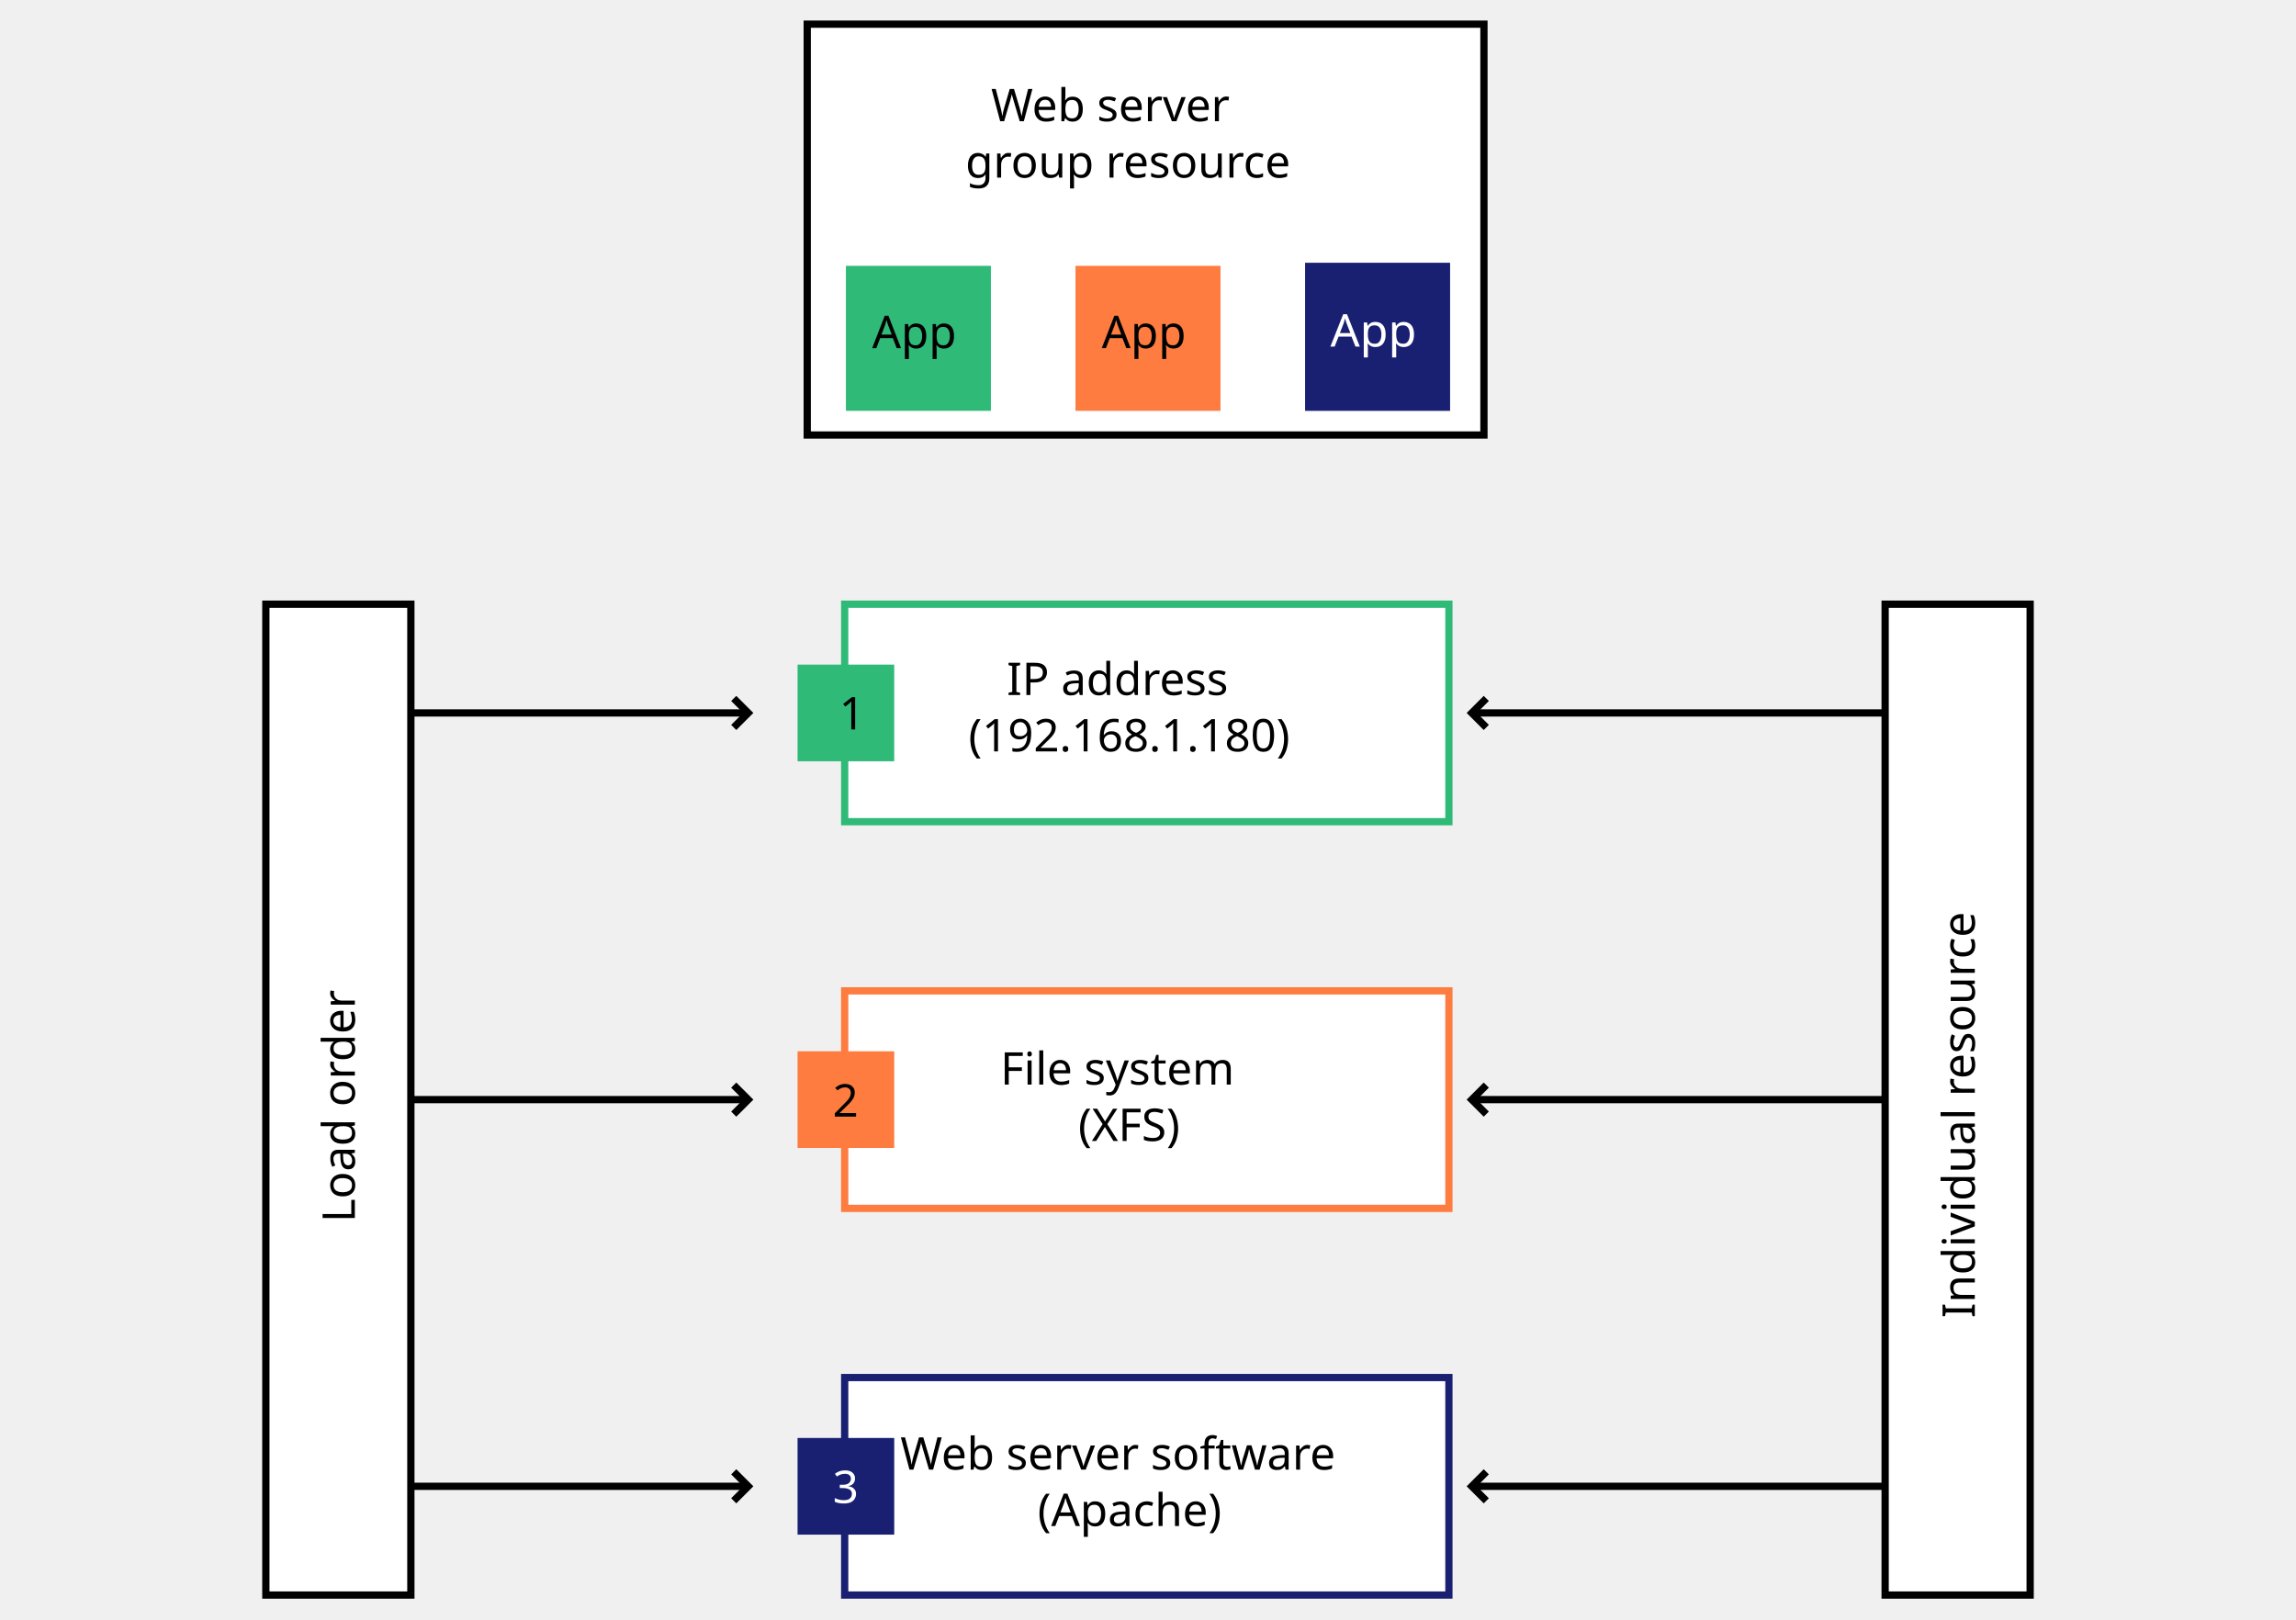
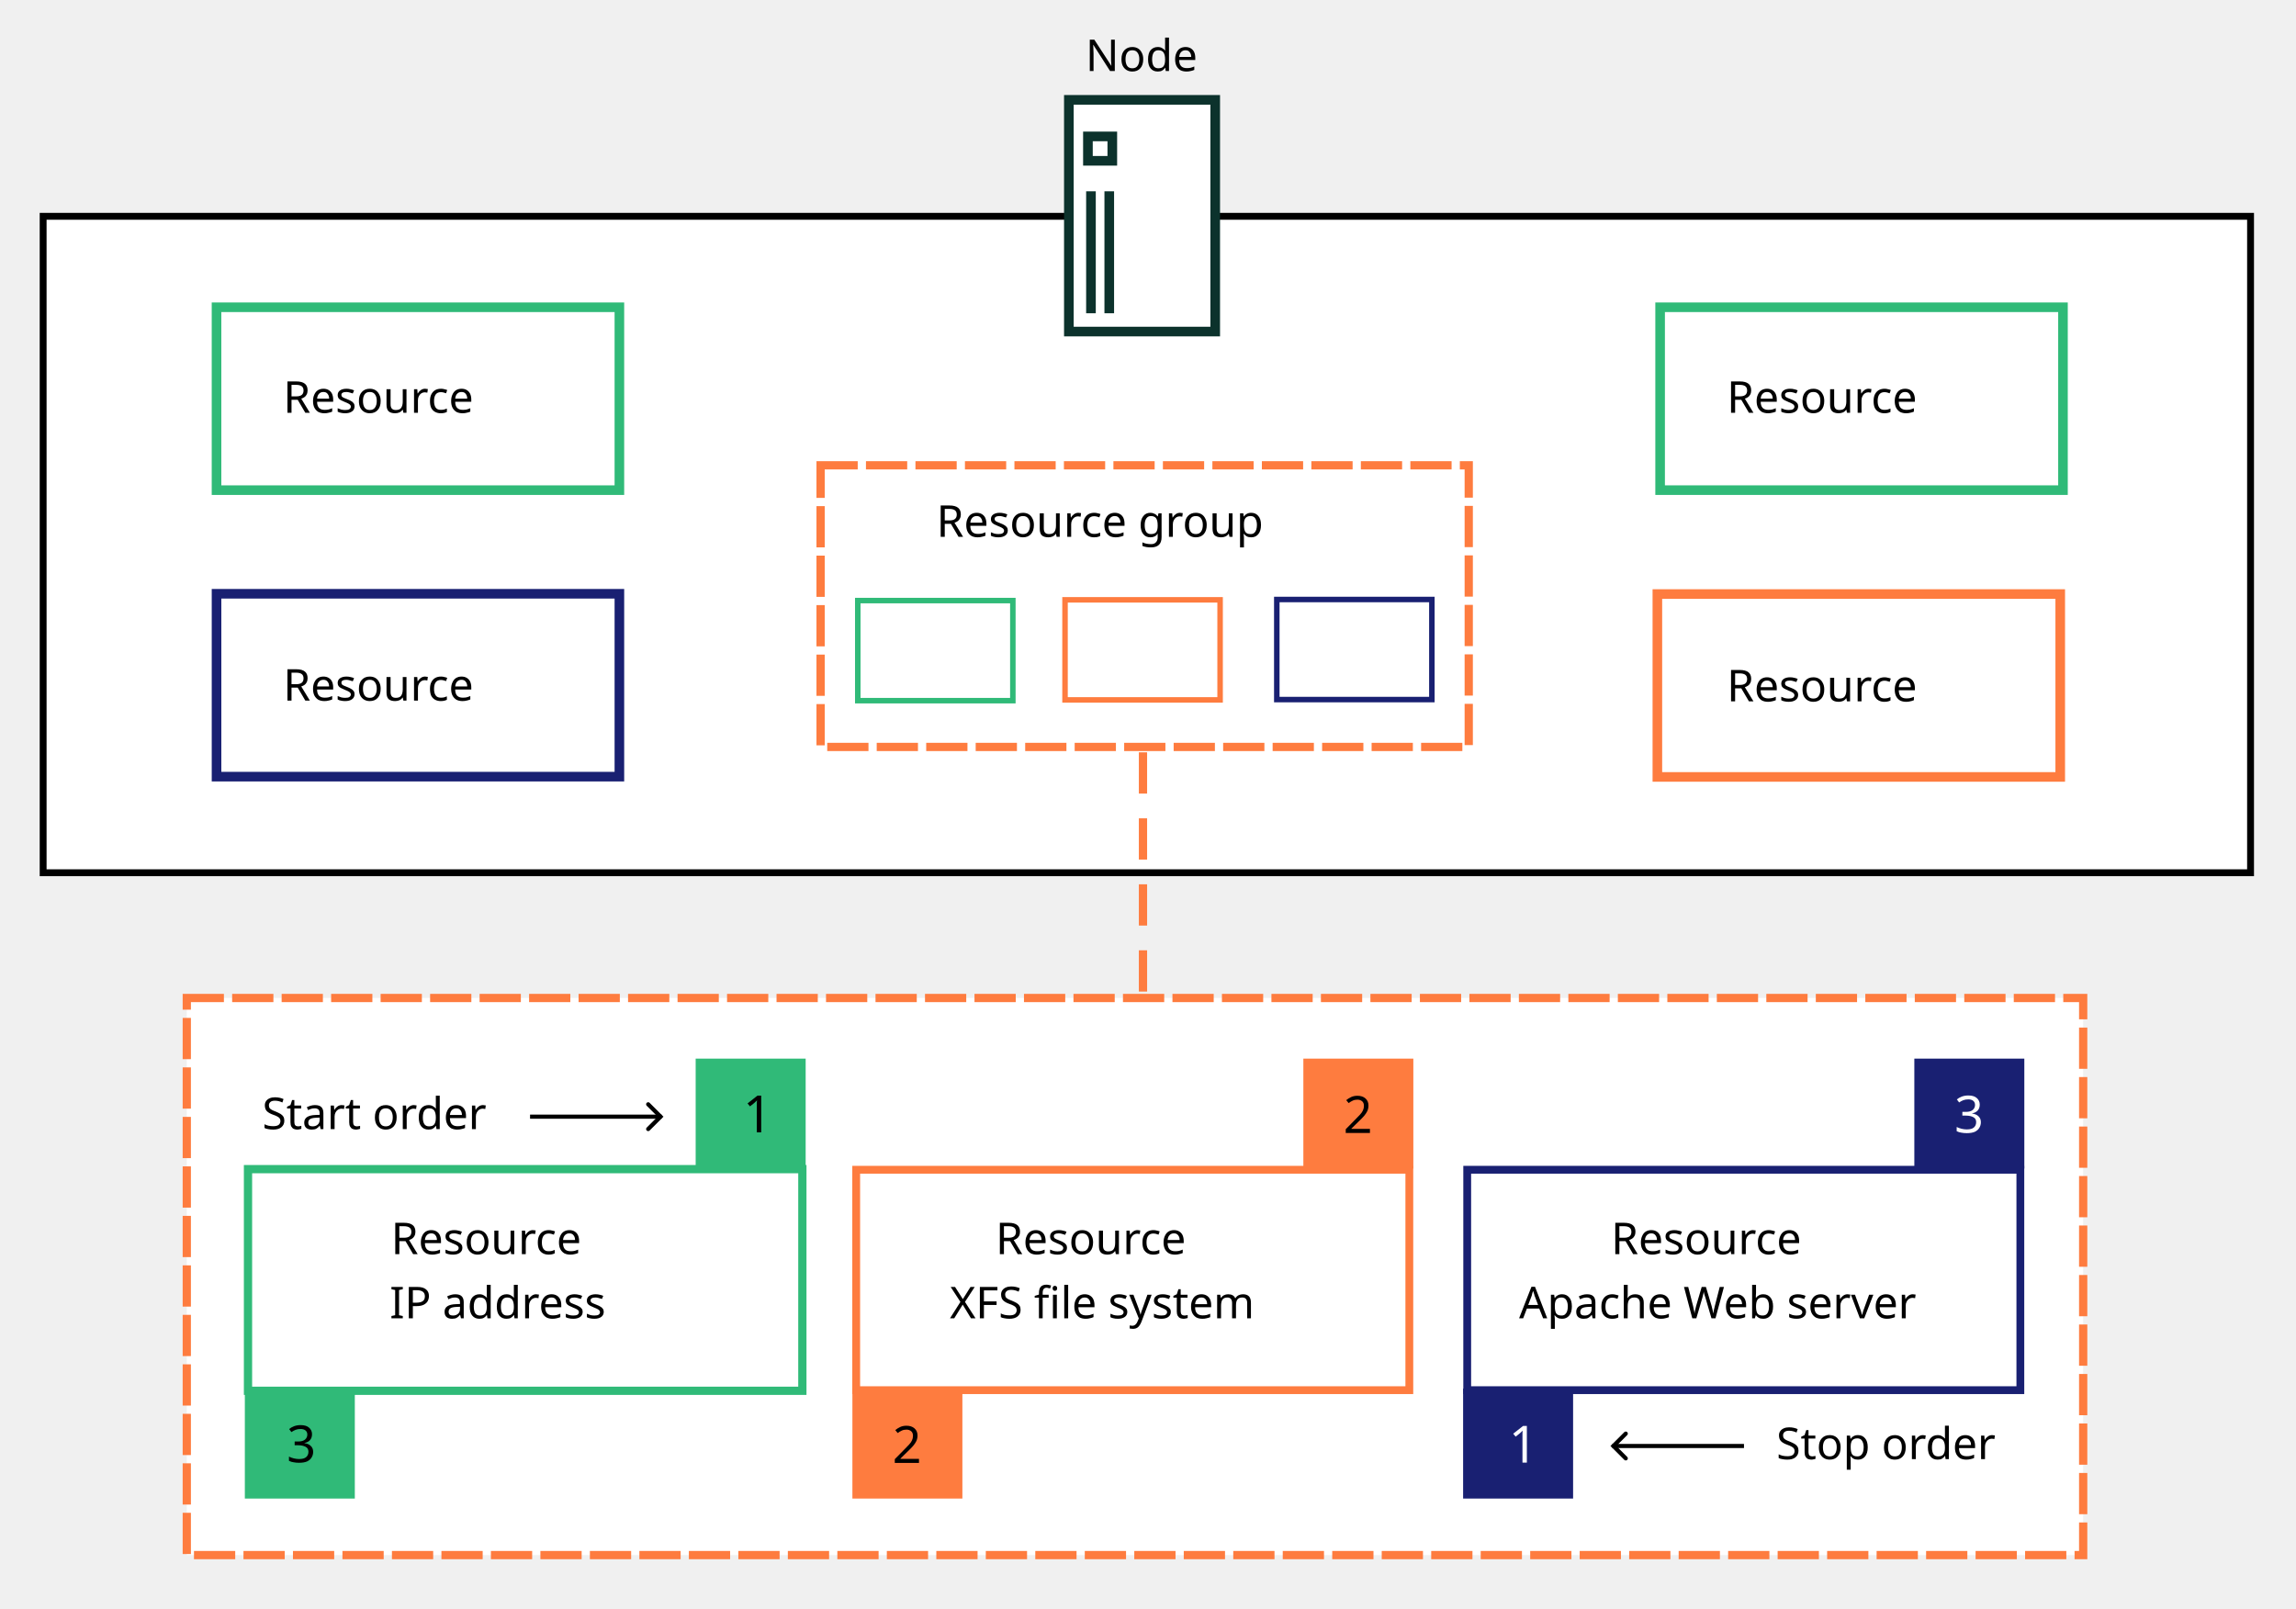
- <svg xmlns="http://www.w3.org/2000/svg" width="950" height="670" viewBox="0 0 251.354 177.271" version="1.1" id="svg22595">
+ <svg xmlns="http://www.w3.org/2000/svg" width="835" height="585" viewBox="0 0 220.927 154.781" version="1.1" id="svg22595">
  <defs id="defs22589">
+     <marker style="overflow:visible" id="marker3" refX="0" refY="0" orient="auto-start-reverse" markerWidth="1" markerHeight="1" viewBox="0 0 1 1" preserveAspectRatio="xMidYMid">
+       <path style="fill:none;stroke:context-stroke;stroke-width:1;stroke-linecap:round" d="M 3,-3 0,0 3,3" transform="rotate(180,0.125,0)" id="path3" />
+     </marker>
+     <marker style="overflow:visible" id="ArrowWideRounded" refX="0" refY="0" orient="auto-start-reverse" markerWidth="1" markerHeight="1" viewBox="0 0 1 1" preserveAspectRatio="xMidYMid">
+       <path style="fill:none;stroke:context-stroke;stroke-width:1;stroke-linecap:round" d="M 3,-3 0,0 3,3" transform="rotate(180,0.125,0)" id="path2" />
+     </marker>
    <marker markerWidth="3.061" markerHeight="4.707" refX="1.53" refY="2.354" orient="auto" id="marker8836481">
      <path style="fill:#ffffff;fill-opacity:0;stroke:#0c322c;stroke-width:1px;stroke-linecap:butt;stroke-linejoin:miter;stroke-opacity:1" d="M 0.354,0.354 2.354,2.354 0.354,4.354" id="path2261" />
    </marker>
    <marker markerWidth="3.061" markerHeight="4.707" refX="1.53" refY="2.354" orient="auto" id="marker88364815543">
      <path style="fill:#ffffff;fill-opacity:0;stroke:#c0c2c4;stroke-width:1px;stroke-linecap:butt;stroke-linejoin:miter;stroke-opacity:1" d="M 0.354,0.354 2.354,2.354 0.354,4.354" id="path24015" />
    </marker>
    <marker markerWidth="3.061" markerHeight="4.707" refX="1.53" refY="2.354" orient="auto" id="marker8836481-9">
      <path style="fill:#ffffff;fill-opacity:0;stroke:#0c322c;stroke-width:1px;stroke-linecap:butt;stroke-linejoin:miter;stroke-opacity:1" d="M 0.354,0.354 2.354,2.354 0.354,4.354" id="path2261-5" />
    </marker>
    <marker markerWidth="3.061" markerHeight="4.707" refX="1.53" refY="2.354" orient="auto" id="marker8836481-4">
      <path style="fill:#ffffff;fill-opacity:0;stroke:#0c322c;stroke-width:1px;stroke-linecap:butt;stroke-linejoin:miter;stroke-opacity:1" d="M 0.354,0.354 2.354,2.354 0.354,4.354" id="path2261-8" />
    </marker>
    <marker markerWidth="3.061" markerHeight="4.707" refX="1.53" refY="2.354" orient="auto" id="marker88364815543-1">
      <path style="fill:#ffffff;fill-opacity:0;stroke:#c0c2c4;stroke-width:1px;stroke-linecap:butt;stroke-linejoin:miter;stroke-opacity:1" d="M 0.354,0.354 2.354,2.354 0.354,4.354" id="path24015-7" />
    </marker>
    <marker markerWidth="3.061" markerHeight="4.707" refX="1.53" refY="2.354" orient="auto" id="marker88364815543-7">
      <path style="fill:#ffffff;fill-opacity:0;stroke:#c0c2c4;stroke-width:1px;stroke-linecap:butt;stroke-linejoin:miter;stroke-opacity:1" d="M 0.354,0.354 2.354,2.354 0.354,4.354" id="path24015-2" />
    </marker>
    <marker markerWidth="3.061" markerHeight="4.707" refX="1.53" refY="2.354" orient="auto" id="marker88364815543-10">
      <path style="fill:#ffffff;fill-opacity:0;stroke:#c0c2c4;stroke-width:1px;stroke-linecap:butt;stroke-linejoin:miter;stroke-opacity:1" d="M 0.354,0.354 2.354,2.354 0.354,4.354" id="path24015-6" />
    </marker>
    <marker markerWidth="3.061" markerHeight="4.707" refX="1.53" refY="2.354" orient="auto" id="marker88364815543-1-1">
      <path style="fill:#ffffff;fill-opacity:0;stroke:#c0c2c4;stroke-width:1px;stroke-linecap:butt;stroke-linejoin:miter;stroke-opacity:1" d="M 0.354,0.354 2.354,2.354 0.354,4.354" id="path24015-7-5" />
    </marker>
    <marker markerWidth="3.061" markerHeight="4.707" refX="1.53" refY="2.354" orient="auto" id="marker88364815543-7-9">
      <path style="fill:#ffffff;fill-opacity:0;stroke:#c0c2c4;stroke-width:1px;stroke-linecap:butt;stroke-linejoin:miter;stroke-opacity:1" d="M 0.354,0.354 2.354,2.354 0.354,4.354" id="path24015-2-4" />
    </marker>
    <marker markerWidth="3.061" markerHeight="4.707" refX="1.53" refY="2.354" orient="auto" id="marker88364815543409">
      <path style="fill:#ffffff;fill-opacity:0;stroke:#000000;stroke-width:1px;stroke-linecap:butt;stroke-linejoin:miter;stroke-opacity:1" d="M 0.354,0.354 2.354,2.354 0.354,4.354" id="path978" />
    </marker>
    <marker markerWidth="3.061" markerHeight="4.707" refX="1.53" refY="2.354" orient="auto" id="marker88364815543-12725">
      <path style="fill:#ffffff;fill-opacity:0;stroke:#000000;stroke-width:1px;stroke-linecap:butt;stroke-linejoin:miter;stroke-opacity:1" d="M 0.354,0.354 2.354,2.354 0.354,4.354" id="path981" />
    </marker>
    <marker markerWidth="3.061" markerHeight="4.707" refX="1.53" refY="2.354" orient="auto" id="marker88364815543-72040">
      <path style="fill:#ffffff;fill-opacity:0;stroke:#000000;stroke-width:1px;stroke-linecap:butt;stroke-linejoin:miter;stroke-opacity:1" d="M 0.354,0.354 2.354,2.354 0.354,4.354" id="path984" />
    </marker>
    <marker markerWidth="3.061" markerHeight="4.707" refX="1.53" refY="2.354" orient="auto" id="marker88364815543-7-96567">
      <path style="fill:#ffffff;fill-opacity:0;stroke:#000000;stroke-width:1px;stroke-linecap:butt;stroke-linejoin:miter;stroke-opacity:1" d="M 0.354,0.354 2.354,2.354 0.354,4.354" id="path987" />
    </marker>
    <marker markerWidth="3.061" markerHeight="4.707" refX="1.53" refY="2.354" orient="auto" id="marker88364815543-1-19210">
      <path style="fill:#ffffff;fill-opacity:0;stroke:#000000;stroke-width:1px;stroke-linecap:butt;stroke-linejoin:miter;stroke-opacity:1" d="M 0.354,0.354 2.354,2.354 0.354,4.354" id="path990" />
    </marker>
    <marker markerWidth="3.061" markerHeight="4.707" refX="1.53" refY="2.354" orient="auto" id="marker88364815543-104309">
      <path style="fill:#ffffff;fill-opacity:0;stroke:#000000;stroke-width:1px;stroke-linecap:butt;stroke-linejoin:miter;stroke-opacity:1" d="M 0.354,0.354 2.354,2.354 0.354,4.354" id="path993" />
    </marker>
+     <marker markerWidth="3.061" markerHeight="4.707" refX="1.53" refY="2.354" orient="auto" id="marker88364815543409-3">
+       <path style="fill:#ffffff;fill-opacity:0;stroke:#000000;stroke-width:1px;stroke-linecap:butt;stroke-linejoin:miter;stroke-opacity:1" d="M 0.354,0.354 2.354,2.354 0.354,4.354" id="path978-6" />
+     </marker>
+     <marker markerWidth="3.061" markerHeight="4.707" refX="1.53" refY="2.354" orient="auto" id="marker88364815543409-6">
+       <path style="fill:#ffffff;fill-opacity:0;stroke:#000000;stroke-width:1px;stroke-linecap:butt;stroke-linejoin:miter;stroke-opacity:1" d="M 0.354,0.354 2.354,2.354 0.354,4.354" id="path978-8" />
+     </marker>
+     <marker markerWidth="3.061" markerHeight="4.707" refX="1.53" refY="2.354" orient="auto" id="marker88364815543409-64">
+       <path style="fill:#ffffff;fill-opacity:0;stroke:#000000;stroke-width:1px;stroke-linecap:butt;stroke-linejoin:miter;stroke-opacity:1" d="M 0.354,0.354 2.354,2.354 0.354,4.354" id="path978-9" />
+     </marker>
  </defs>
-   <rect style="fill:#ffffff;fill-opacity:1;stroke:#30ba78;stroke-width:0.794;stroke-linecap:square;paint-order:fill markers stroke;stop-color:#000000" id="rect23191" width="66.146" height="23.812" x="92.472" y="66.146" />
-   <rect style="fill:#ffffff;stroke:#000000;stroke-width:0.794;stroke-linecap:square;paint-order:fill markers stroke;stop-color:#000000" id="rect23160" width="74.083" height="44.979" x="88.371" y="2.646" />
-   <rect style="fill:#ffffff;stroke:#000000;stroke-width:0.794;stroke-linecap:square;paint-order:fill markers stroke;stop-color:#000000" id="rect23164" width="15.875" height="108.479" x="29.104" y="66.146" />
-   <text xml:space="preserve" style="font-style:normal;font-variant:normal;font-weight:500;font-stretch:normal;font-size:4.939px;line-height:1.25;font-family:Poppins;-inkscape-font-specification:'Poppins Medium';letter-spacing:0px;fill:#000000;stroke:#ffffff;stroke-width:0.265" x="-133.829" y="38.847" id="text23168" transform="rotate(-90)">
-     <tspan id="tspan23166" x="-133.829" y="38.847" style="font-style:normal;font-variant:normal;font-weight:500;font-stretch:normal;font-size:4.939px;font-family:Poppins;-inkscape-font-specification:'Poppins Medium';fill:#000000;stroke:none;stroke-width:0.265">Load order</tspan>
+   <rect style="fill:#ffffff;stroke:#000000;stroke-width:0.661;stroke-linecap:square;stroke-dasharray:none;paint-order:fill markers stroke;stop-color:#000000" id="rect23160" width="212.403" height="63.165" x="4.151" y="20.814" />
+   <rect style="fill:#ffffff;fill-opacity:1;stroke:#fe7c3f;stroke-width:0.794;stroke-linecap:square;stroke-dasharray:3.175, 1.587;stroke-dashoffset:0;stroke-opacity:1;paint-order:fill markers stroke;stop-color:#000000" id="rect23191-9-2-5-0" width="182.476" height="53.606" x="17.973" y="96.032" />
+   <text xml:space="preserve" style="font-style:normal;font-variant:normal;font-weight:500;font-stretch:normal;font-size:4.233px;line-height:1.25;font-family:Poppins;-inkscape-font-specification:'Poppins Medium';letter-spacing:0px;fill:#000000;stroke:#ffffff;stroke-width:0.265" x="25.235" y="108.649" id="text23168">
+     <tspan id="tspan23166" x="25.235" y="108.649" style="font-style:normal;font-variant:normal;font-weight:500;font-stretch:normal;font-size:4.233px;font-family:Poppins;-inkscape-font-specification:'Poppins Medium';fill:#000000;stroke:none;stroke-width:0.265">Start order</tspan>
  </text>
-   <rect style="fill:#ffffff;stroke:#000000;stroke-width:0.794;stroke-linecap:square;paint-order:fill markers stroke;stop-color:#000000;stroke-opacity:1" id="rect23164-4" width="15.875" height="108.479" x="206.375" y="66.146" />
-   <text xml:space="preserve" style="font-style:normal;font-variant:normal;font-weight:500;font-stretch:normal;font-size:4.939px;line-height:1.25;font-family:Poppins;-inkscape-font-specification:'Poppins Medium';letter-spacing:0px;fill:#000000;stroke-width:0.265" x="-144.302" y="216.192" id="text23168-9" transform="rotate(-90)">
-     <tspan id="tspan23166-2" x="-144.302" y="216.192" style="font-style:normal;font-variant:normal;font-weight:500;font-stretch:normal;font-size:4.939px;font-family:Poppins;-inkscape-font-specification:'Poppins Medium';fill:#000000;stroke-width:0.265">Individual resource</tspan>
+   <text xml:space="preserve" style="font-style:normal;font-variant:normal;font-weight:500;font-stretch:normal;font-size:4.233px;line-height:1.25;font-family:Poppins;-inkscape-font-specification:'Poppins Medium';letter-spacing:0px;fill:#000000;stroke:#ffffff;stroke-width:0.265" x="170.928" y="140.41" id="text23168-8">
+     <tspan id="tspan23166-9" x="170.928" y="140.41" style="font-style:normal;font-variant:normal;font-weight:500;font-stretch:normal;font-size:4.233px;font-family:Poppins;-inkscape-font-specification:'Poppins Medium';fill:#000000;stroke:none;stroke-width:0.265">Stop order</tspan>
  </text>
-   <path style="fill:none;stroke:#000000;stroke-width:0.794;stroke-linecap:square;stroke-linejoin:miter;stroke-miterlimit:4;stroke-dasharray:none;stroke-opacity:1;marker-end:url(#marker88364815543409)" d="M 45.238,78.052 H 81.258" id="path2233" />
-   <path style="fill:none;stroke:#000000;stroke-width:0.794;stroke-linecap:square;stroke-linejoin:miter;stroke-miterlimit:4;stroke-dasharray:none;stroke-opacity:1;marker-end:url(#marker88364815543-12725)" d="m 45.238,120.385 h 36.021" id="path2233-2" />
-   <path style="fill:none;stroke:#000000;stroke-width:0.794;stroke-linecap:square;stroke-linejoin:miter;stroke-miterlimit:4;stroke-dasharray:none;stroke-opacity:1;marker-end:url(#marker88364815543-72040)" d="m 45.238,162.719 h 36.021" id="path2233-26" />
-   <path style="fill:none;stroke:#000000;stroke-width:0.794;stroke-linecap:square;stroke-linejoin:miter;stroke-miterlimit:4;stroke-dasharray:none;stroke-opacity:1;marker-end:url(#marker88364815543-104309)" d="M 206.265,78.052 H 161.777" id="path2233-9" />
-   <path style="fill:none;stroke:#000000;stroke-width:0.794;stroke-linecap:square;stroke-linejoin:miter;stroke-miterlimit:4;stroke-dasharray:none;stroke-opacity:1;marker-end:url(#marker88364815543-1-19210)" d="M 206.265,120.385 H 161.777" id="path2233-2-0" />
-   <path style="fill:none;stroke:#000000;stroke-width:0.794;stroke-linecap:square;stroke-linejoin:miter;stroke-miterlimit:4;stroke-dasharray:none;stroke-opacity:1;marker-end:url(#marker88364815543-7-96567)" d="M 206.265,162.719 H 161.777" id="path2233-26-9" />
-   <text xml:space="preserve" style="font-size:4.939px;line-height:1.25;font-family:Poppins, Mediun;-inkscape-font-specification:'Poppins, Mediun';letter-spacing:0px;stroke-width:0.265" x="125.545" y="76.088" id="text24470">
-     <tspan id="tspan24468" x="125.545" y="76.088" style="font-style:normal;font-variant:normal;font-weight:500;font-stretch:normal;font-size:4.939px;font-family:Poppins;-inkscape-font-specification:'Poppins Medium';text-align:center;text-anchor:middle;stroke-width:0.265">IP address</tspan>
-     <tspan x="125.545" y="82.261" style="font-style:normal;font-variant:normal;font-weight:500;font-stretch:normal;font-size:4.939px;font-family:Poppins;-inkscape-font-specification:'Poppins Medium';text-align:center;text-anchor:middle;stroke-width:0.265" id="tspan24472">(192.168.1.180)</tspan>
-   </text>
-   <rect style="fill:#ffffff;fill-opacity:1;stroke:#fe7c3f;stroke-width:0.794;stroke-linecap:square;paint-order:fill markers stroke;stop-color:#000000" id="rect23191-9" width="66.146" height="23.812" x="92.472" y="108.479" />
-   <rect style="fill:#ffffff;fill-opacity:1;stroke:#192072;stroke-width:0.794;stroke-linecap:square;paint-order:fill markers stroke;stop-color:#000000" id="rect23191-2" width="66.146" height="23.812" x="92.472" y="150.812" />
-   <g id="g23290" transform="translate(0,1.32292)">
+   <path style="fill:none;stroke:#000000;stroke-width:0.397;stroke-linecap:square;stroke-linejoin:miter;stroke-miterlimit:4;stroke-dasharray:none;stroke-opacity:1;marker-end:url(#ArrowWideRounded)" d="M 51.202,107.451 H 63.461" id="path2233" />
+   <path style="fill:none;stroke:#000000;stroke-width:0.397;stroke-linecap:square;stroke-linejoin:miter;stroke-miterlimit:4;stroke-dasharray:none;stroke-opacity:1;marker-end:url(#marker3)" d="M 167.612,139.14 H 155.343" id="path2233-26" />
+   <g id="g10">
+     <rect style="fill:#ffffff;fill-opacity:1;stroke:#30ba78;stroke-width:0.794;stroke-linecap:square;stroke-dasharray:none;paint-order:fill markers stroke;stop-color:#000000" id="rect23191" width="53.342" height="21.328" x="23.863" y="112.5" />
+     <text xml:space="preserve" style="font-size:4.233px;line-height:1.25;font-family:Poppins, Mediun;-inkscape-font-specification:'Poppins, Mediun';letter-spacing:0px;stroke-width:0.265" x="50.635" y="120.682" id="text24470">
+       <tspan id="tspan24468" x="50.635" y="120.682" style="font-style:normal;font-variant:normal;font-weight:500;font-stretch:normal;font-size:4.233px;font-family:Poppins;-inkscape-font-specification:'Poppins Medium';text-align:center;text-anchor:middle;stroke-width:0.265">Resource</tspan>
+       <tspan x="50.635" y="126.855" style="font-style:normal;font-variant:normal;font-weight:normal;font-stretch:normal;font-size:4.233px;font-family:Poppins;-inkscape-font-specification:'Poppins Medium';text-align:center;text-anchor:middle;stroke-width:0.265" id="tspan24472">IP address</tspan>
+     </text>
+   </g>
+   <g id="g9">
+     <g id="g23295" transform="translate(38.10019,-14.55208)">
+       <rect style="fill:#fe7c3f;fill-opacity:1;stroke:none;stroke-width:0.794;stroke-linecap:square;paint-order:fill markers stroke;stop-color:#000000" id="rect23252-6" width="10.583" height="10.583" x="87.312" y="116.417" />
+       <text xml:space="preserve" style="font-size:4.939px;line-height:1.25;font-family:Poppins, Mediun;-inkscape-font-specification:'Poppins, Mediun';letter-spacing:0px;stroke-width:0.265" x="91.155" y="123.57" id="text23281">
+         <tspan id="tspan23279" x="91.155" y="123.57" style="font-style:normal;font-variant:normal;font-weight:500;font-stretch:normal;font-size:4.939px;font-family:Poppins;-inkscape-font-specification:'Poppins Medium';stroke-width:0.265">2</tspan>
+       </text>
+     </g>
+     <g id="g23295-8" transform="translate(-5.291553,17.19799)">
+       <rect style="fill:#fe7c3f;fill-opacity:1;stroke:none;stroke-width:0.794;stroke-linecap:square;paint-order:fill markers stroke;stop-color:#000000" id="rect23252-6-7" width="10.583" height="10.583" x="87.312" y="116.417" />
+       <text xml:space="preserve" style="font-size:4.939px;line-height:1.25;font-family:Poppins, Mediun;-inkscape-font-specification:'Poppins, Mediun';letter-spacing:0px;stroke-width:0.265" x="91.155" y="123.57" id="text23281-9">
+         <tspan id="tspan23279-2" x="91.155" y="123.57" style="font-style:normal;font-variant:normal;font-weight:500;font-stretch:normal;font-size:4.939px;font-family:Poppins;-inkscape-font-specification:'Poppins Medium';stroke-width:0.265">2</tspan>
+       </text>
+     </g>
+     <rect style="fill:#ffffff;fill-opacity:1;stroke:#fe7c3f;stroke-width:0.751;stroke-linecap:square;paint-order:fill markers stroke;stop-color:#000000" id="rect23191-9" width="53.224" height="21.209" x="82.385" y="112.559" />
+     <text xml:space="preserve" style="font-size:4.233px;line-height:1.25;font-family:Poppins, Mediun;-inkscape-font-specification:'Poppins, Mediun';letter-spacing:0px;stroke-width:0.265" x="108.81" y="120.682" id="text24470-1">
+       <tspan x="108.81" y="120.682" style="font-style:normal;font-variant:normal;font-weight:500;font-stretch:normal;font-size:4.233px;font-family:Poppins;-inkscape-font-specification:'Poppins Medium';text-align:center;text-anchor:middle;stroke-width:0.265" id="tspan24472-7">Resource</tspan>
+       <tspan x="108.81" y="126.855" style="font-style:normal;font-variant:normal;font-weight:normal;font-stretch:normal;font-size:4.233px;font-family:Poppins;-inkscape-font-specification:'Poppins Medium';text-align:center;text-anchor:middle;stroke-width:0.265" id="tspan24551">XFS file system</tspan>
+     </text>
+   </g>
+   <g id="g8">
+     <g id="g23300-3" transform="translate(53.4725,-25.13537)">
+       <rect style="fill:#192072;fill-opacity:1;stroke:none;stroke-width:0.794;stroke-linecap:square;paint-order:fill markers stroke;stop-color:#000000" id="rect23252-64-7" width="10.583" height="10.583" x="87.312" y="158.75" />
+       <text xml:space="preserve" style="font-style:normal;font-variant:normal;font-weight:500;font-stretch:normal;font-size:4.939px;line-height:1.25;font-family:Poppins;-inkscape-font-specification:'Poppins Medium';letter-spacing:0px;fill:#ffffff;stroke-width:0.265" x="91.696" y="165.874" id="text23285-5">
+         <tspan id="tspan23283-9" x="91.696" y="165.874" style="font-style:normal;font-variant:normal;font-weight:500;font-stretch:normal;font-size:4.939px;font-family:Poppins;-inkscape-font-specification:'Poppins Medium';fill:#ffffff;stroke-width:0.265">1</tspan>
+       </text>
+     </g>
+     <g id="g23300" transform="translate(96.89055,-56.88526)">
+       <rect style="fill:#192072;fill-opacity:1;stroke:none;stroke-width:0.794;stroke-linecap:square;paint-order:fill markers stroke;stop-color:#000000" id="rect23252-64" width="10.583" height="10.583" x="87.312" y="158.75" />
+       <text xml:space="preserve" style="font-style:normal;font-variant:normal;font-weight:500;font-stretch:normal;font-size:4.939px;line-height:1.25;font-family:Poppins;-inkscape-font-specification:'Poppins Medium';letter-spacing:0px;fill:#ffffff;stroke-width:0.265" x="91.167" y="165.874" id="text23285">
+         <tspan id="tspan23283" x="91.167" y="165.874" style="font-style:normal;font-variant:normal;font-weight:500;font-stretch:normal;font-size:4.939px;font-family:Poppins;-inkscape-font-specification:'Poppins Medium';fill:#ffffff;stroke-width:0.265">3</tspan>
+       </text>
+     </g>
+     <rect style="fill:#ffffff;fill-opacity:1;stroke:#192072;stroke-width:0.751;stroke-linecap:square;paint-order:fill markers stroke;stop-color:#000000" id="rect23191-2" width="53.224" height="21.209" x="141.179" y="112.559" />
+     <text xml:space="preserve" style="font-size:4.233px;line-height:1.25;font-family:Poppins, Mediun;-inkscape-font-specification:'Poppins, Mediun';letter-spacing:0px;stroke-width:0.265" x="168.029" y="120.682" id="text24470-1-1">
+       <tspan x="168.029" y="120.682" style="font-style:normal;font-variant:normal;font-weight:500;font-stretch:normal;font-size:4.233px;font-family:Poppins;-inkscape-font-specification:'Poppins Medium';text-align:center;text-anchor:middle;stroke-width:0.265" id="tspan24551-5">Resource</tspan>
+       <tspan x="168.029" y="126.855" style="font-style:normal;font-variant:normal;font-weight:normal;font-stretch:normal;font-size:4.233px;font-family:Poppins;-inkscape-font-specification:'Poppins Medium';text-align:center;text-anchor:middle;stroke-width:0.265" id="tspan24576">Apache Web server</tspan>
+     </text>
+   </g>
+   <g id="g23290" transform="translate(-20.37282,30.4271)">
    <rect style="fill:#30ba78;fill-opacity:1;stroke:none;stroke-width:0.794;stroke-linecap:square;paint-order:fill markers stroke;stop-color:#000000" id="rect23252" width="10.583" height="10.583" x="87.312" y="71.438" />
    <text xml:space="preserve" style="font-size:4.939px;line-height:1.25;font-family:Poppins, Mediun;-inkscape-font-specification:'Poppins, Mediun';letter-spacing:0px;stroke-width:0.265" x="91.868" y="78.529" id="text23277">
      <tspan id="tspan23275" x="91.868" y="78.529" style="font-style:normal;font-variant:normal;font-weight:500;font-stretch:normal;font-size:4.939px;font-family:Poppins;-inkscape-font-specification:'Poppins Medium';fill:#000000;stroke-width:0.265">1</tspan>
    </text>
  </g>
-   <g id="g23295" transform="translate(0,-1.3229)">
-     <rect style="fill:#fe7c3f;fill-opacity:1;stroke:none;stroke-width:0.794;stroke-linecap:square;paint-order:fill markers stroke;stop-color:#000000" id="rect23252-6" width="10.583" height="10.583" x="87.312" y="116.417" />
-     <text xml:space="preserve" style="font-size:4.939px;line-height:1.25;font-family:Poppins, Mediun;-inkscape-font-specification:'Poppins, Mediun';letter-spacing:0px;stroke-width:0.265" x="91.155" y="123.57" id="text23281">
-       <tspan id="tspan23279" x="91.155" y="123.57" style="font-style:normal;font-variant:normal;font-weight:500;font-stretch:normal;font-size:4.939px;font-family:Poppins;-inkscape-font-specification:'Poppins Medium';stroke-width:0.265">2</tspan>
+   <g id="g23290-3" transform="translate(-63.7534,62.17714)">
+     <rect style="fill:#30ba78;fill-opacity:1;stroke:none;stroke-width:0.794;stroke-linecap:square;paint-order:fill markers stroke;stop-color:#000000" id="rect23252-60" width="10.583" height="10.583" x="87.312" y="71.438" />
+     <text xml:space="preserve" style="font-size:4.939px;line-height:1.25;font-family:Poppins, Mediun;-inkscape-font-specification:'Poppins, Mediun';letter-spacing:0px;stroke-width:0.265" x="91.339" y="78.529" id="text23277-6">
+       <tspan id="tspan23275-2" x="91.339" y="78.529" style="font-style:normal;font-variant:normal;font-weight:500;font-stretch:normal;font-size:4.939px;font-family:Poppins;-inkscape-font-specification:'Poppins Medium';fill:#000000;stroke-width:0.265">3</tspan>
    </text>
  </g>
-   <g id="g23300" transform="translate(0,-1.322916)">
-     <rect style="fill:#192072;fill-opacity:1;stroke:none;stroke-width:0.794;stroke-linecap:square;paint-order:fill markers stroke;stop-color:#000000" id="rect23252-64" width="10.583" height="10.583" x="87.312" y="158.75" />
-     <text xml:space="preserve" style="font-style:normal;font-variant:normal;font-weight:500;font-stretch:normal;font-size:4.939px;line-height:1.25;font-family:Poppins;-inkscape-font-specification:'Poppins Medium';letter-spacing:0px;fill:#ffffff;stroke-width:0.265" x="91.167" y="165.874" id="text23285">
-       <tspan id="tspan23283" x="91.167" y="165.874" style="font-style:normal;font-variant:normal;font-weight:500;font-stretch:normal;font-size:4.939px;font-family:Poppins;-inkscape-font-specification:'Poppins Medium';fill:#ffffff;stroke-width:0.265">3</tspan>
+   <g id="layer1-3" transform="matrix(0.8550012,0,0,0.8550012,104.9131,21.88635)" style="stroke-width:1.083;stroke-dasharray:none">
+     <g id="g1067" transform="translate(-0.5291669,-1.85208)" style="stroke-width:1.083;stroke-dasharray:none">
+       <g id="g1074" transform="matrix(2.593742,0,0,2.593742,-6.688959,-13.19605)" style="stroke-width:0.418;stroke-dasharray:none">
+         <rect style="fill:#ffffff;stroke:#0c322c;stroke-width:0.418;stroke-linecap:square;stroke-miterlimit:4;stroke-dasharray:none;paint-order:fill markers stroke" id="rect2052" width="6.35" height="10.054" x="1.852" y="0.265" />
+         <g id="g2062" transform="translate(-0.0992185)" style="stroke-width:0.418;stroke-dasharray:none">
+           <path style="fill:#0c322c;stroke:#0c322c;stroke-width:0.418;stroke-linecap:butt;stroke-linejoin:miter;stroke-miterlimit:4;stroke-dasharray:none;stroke-opacity:1" d="M 2.91,4.233 V 9.525" id="path2054" />
+           <path style="fill:#0c322c;stroke:#0c322c;stroke-width:0.418;stroke-linecap:butt;stroke-linejoin:miter;stroke-miterlimit:4;stroke-dasharray:none;stroke-opacity:1" d="M 3.704,4.233 V 9.525" id="path2056" />
+         </g>
+         <rect style="fill:none;stroke:#0c322c;stroke-width:0.418;stroke-linecap:square;stroke-miterlimit:4;stroke-dasharray:none;paint-order:fill markers stroke" id="rect2058" width="1.058" height="1.058" x="2.679" y="1.852" />
+       </g>
+     </g>
+     <text xml:space="preserve" style="font-size:4.233px;line-height:1.25;font-family:Poppins;-inkscape-font-specification:'Poppins, Normal';letter-spacing:0px;stroke-width:0.265" x="104.458" y="6.837" id="text943-7" transform="matrix(1.169589,0,0,1.169589,-122.7052,-25.59803)">
+       <tspan id="tspan941-5" x="104.458" y="6.837" style="font-style:normal;font-variant:normal;font-weight:500;font-stretch:normal;font-size:4.233px;font-family:Poppins;-inkscape-font-specification:'Poppins Medium';stroke-width:0.265">Node</tspan>
    </text>
  </g>
-   <text xml:space="preserve" style="font-size:4.939px;line-height:1.25;font-family:Poppins, Mediun;-inkscape-font-specification:'Poppins, Mediun';letter-spacing:0px;stroke-width:0.265" x="125.532" y="118.741" id="text24470-1">
-     <tspan x="125.532" y="118.741" style="font-style:normal;font-variant:normal;font-weight:500;font-stretch:normal;font-size:4.939px;font-family:Poppins;-inkscape-font-specification:'Poppins Medium';text-align:center;text-anchor:middle;stroke-width:0.265" id="tspan24472-7">File system</tspan>
-     <tspan x="125.532" y="124.914" style="font-style:normal;font-variant:normal;font-weight:500;font-stretch:normal;font-size:4.939px;font-family:Poppins;-inkscape-font-specification:'Poppins Medium';text-align:center;text-anchor:middle;stroke-width:0.265" id="tspan24551">(XFS)</tspan>
-   </text>
-   <text xml:space="preserve" style="font-size:4.939px;line-height:1.25;font-family:Poppins, Mediun;-inkscape-font-specification:'Poppins, Mediun';letter-spacing:0px;stroke-width:0.265" x="125.589" y="160.891" id="text24470-1-1">
-     <tspan x="125.589" y="160.891" style="font-style:normal;font-variant:normal;font-weight:500;font-stretch:normal;font-size:4.939px;font-family:Poppins;-inkscape-font-specification:'Poppins Medium';text-align:center;text-anchor:middle;stroke-width:0.265" id="tspan24551-5">Web server software</tspan>
-     <tspan x="125.589" y="167.065" style="font-style:normal;font-variant:normal;font-weight:500;font-stretch:normal;font-size:4.939px;font-family:Poppins;-inkscape-font-specification:'Poppins Medium';text-align:center;text-anchor:middle;stroke-width:0.265" id="tspan24576">(Apache)</tspan>
-   </text>
-   <text xml:space="preserve" style="font-style:normal;font-variant:normal;font-weight:500;font-stretch:normal;font-size:4.939px;line-height:1.25;font-family:Poppins;-inkscape-font-specification:'Poppins Medium';text-align:center;letter-spacing:0px;text-anchor:middle;stroke-width:0.265" x="125.412" y="13.27" id="text24470-1-9">
-     <tspan id="tspan1026" x="125.412" y="13.27">Web server </tspan>
-     <tspan x="125.412" y="19.443" id="tspan1034">group resource</tspan>
-   </text>
-   <g id="g23290-6" transform="translate(4.492866,-40.7673)">
-     <g id="g24667">
-       <rect style="fill:#30ba78;fill-opacity:1;stroke:none;stroke-width:1.191;stroke-linecap:square;paint-order:fill markers stroke;stop-color:#000000" id="rect23252-7" width="15.875" height="15.875" x="88.111" y="69.871" />
-       <text xml:space="preserve" style="font-size:4.939px;line-height:1.25;font-family:Poppins, Mediun;-inkscape-font-specification:'Poppins, Mediun';letter-spacing:0px;stroke-width:0.265" x="90.989" y="78.881" id="text23277-3">
-         <tspan id="tspan23275-6" x="90.989" y="78.881" style="font-style:normal;font-variant:normal;font-weight:500;font-stretch:normal;font-size:4.939px;font-family:Poppins;-inkscape-font-specification:'Poppins Medium';fill:#000000;stroke-width:0.265">App</tspan>
-       </text>
-     </g>
+   <g id="g7">
+     <rect style="fill:#ffffff;fill-opacity:1;stroke:#30ba78;stroke-width:0.923;stroke-linecap:square;stroke-dasharray:none;stroke-opacity:1;paint-order:fill markers stroke;stop-color:#000000" id="rect23191-3" width="38.765" height="17.598" x="20.834" y="29.566" />
+     <text xml:space="preserve" style="font-size:4.233px;line-height:1.25;font-family:Poppins, Mediun;-inkscape-font-specification:'Poppins, Mediun';letter-spacing:0px;stroke-width:0.265" x="40.261" y="39.719" id="text24470-9">
+       <tspan id="tspan24468-7" x="40.261" y="39.719" style="font-style:normal;font-variant:normal;font-weight:500;font-stretch:normal;font-size:4.233px;font-family:Poppins;-inkscape-font-specification:'Poppins Medium';text-align:center;text-anchor:middle;stroke-width:0.265">Resource</tspan>
+       <tspan x="40.261" y="45.893" style="font-style:normal;font-variant:normal;font-weight:500;font-stretch:normal;font-size:4.233px;font-family:Poppins;-inkscape-font-specification:'Poppins Medium';text-align:center;text-anchor:middle;stroke-width:0.265" id="tspan24472-3" />
+     </text>
  </g>
-   <g id="g23295-5" transform="translate(31.83525,-87.0157)">
-     <g id="g24672">
-       <rect style="fill:#fe7c3f;fill-opacity:1;stroke:none;stroke-width:1.191;stroke-linecap:square;paint-order:fill markers stroke;stop-color:#000000" id="rect23252-6-6" width="15.875" height="15.875" x="85.904" y="116.12" />
-       <text xml:space="preserve" style="font-size:4.939px;line-height:1.25;font-family:Poppins, Mediun;-inkscape-font-specification:'Poppins, Mediun';letter-spacing:0px;stroke-width:0.265" x="88.782" y="125.129" id="text23281-3">
-         <tspan id="tspan23279-9" x="88.782" y="125.129" style="font-style:normal;font-variant:normal;font-weight:500;font-stretch:normal;font-size:4.939px;font-family:Poppins;-inkscape-font-specification:'Poppins Medium';stroke-width:0.265">App</tspan>
-       </text>
-     </g>
+   <g id="g6">
+     <rect style="fill:#ffffff;fill-opacity:1;stroke:#fe7c3f;stroke-width:0.923;stroke-linecap:square;stroke-dasharray:none;stroke-opacity:1;paint-order:fill markers stroke;stop-color:#000000" id="rect23191-3-2" width="38.765" height="17.598" x="159.476" y="57.161" />
+     <text xml:space="preserve" style="font-size:4.233px;line-height:1.25;font-family:Poppins, Mediun;-inkscape-font-specification:'Poppins, Mediun';letter-spacing:0px;stroke-width:0.265" x="179.168" y="67.486" id="text24470-9-0">
+       <tspan id="tspan24468-7-3" x="179.168" y="67.486" style="font-style:normal;font-variant:normal;font-weight:500;font-stretch:normal;font-size:4.233px;font-family:Poppins;-inkscape-font-specification:'Poppins Medium';text-align:center;text-anchor:middle;stroke-width:0.265">Resource</tspan>
+       <tspan x="179.168" y="73.66" style="font-style:normal;font-variant:normal;font-weight:500;font-stretch:normal;font-size:4.233px;font-family:Poppins;-inkscape-font-specification:'Poppins Medium';text-align:center;text-anchor:middle;stroke-width:0.265" id="tspan24472-3-6" />
+     </text>
  </g>
-   <g id="g23300-4" transform="matrix(1.021536,0,0,1,53.68214,-129.9837)">
-     <g id="g24677">
-       <rect style="fill:#192072;fill-opacity:1;stroke:none;stroke-width:1.19;stroke-linecap:square;paint-order:fill markers stroke;stop-color:#000000" id="rect23252-64-8" width="15.54" height="16.213" x="87.312" y="158.75" />
-       <text xml:space="preserve" style="font-style:normal;font-variant:normal;font-weight:500;font-stretch:normal;font-size:4.939px;line-height:1.25;font-family:Poppins;-inkscape-font-specification:'Poppins Medium';letter-spacing:0px;fill:#ffffff;stroke-width:0.265" x="90.023" y="167.928" id="text23285-1">
-         <tspan id="tspan23283-2" x="90.023" y="167.928" style="font-style:normal;font-variant:normal;font-weight:500;font-stretch:normal;font-size:4.939px;font-family:Poppins;-inkscape-font-specification:'Poppins Medium';fill:#ffffff;stroke-width:0.265">App</tspan>
-       </text>
-     </g>
+   <g id="g5">
+     <rect style="fill:#ffffff;fill-opacity:1;stroke:#192072;stroke-width:0.923;stroke-linecap:square;stroke-dasharray:none;stroke-opacity:1;paint-order:fill markers stroke;stop-color:#000000" id="rect23191-2-9" width="38.764" height="17.597" x="20.835" y="57.135" />
+     <text xml:space="preserve" style="font-size:4.233px;line-height:1.25;font-family:Poppins, Mediun;-inkscape-font-specification:'Poppins, Mediun';letter-spacing:0px;stroke-width:0.265" x="40.261" y="67.416" id="text24470-9-6">
+       <tspan id="tspan24468-7-32" x="40.261" y="67.416" style="font-style:normal;font-variant:normal;font-weight:500;font-stretch:normal;font-size:4.233px;font-family:Poppins;-inkscape-font-specification:'Poppins Medium';text-align:center;text-anchor:middle;stroke-width:0.265">Resource</tspan>
+       <tspan x="40.261" y="73.589" style="font-style:normal;font-variant:normal;font-weight:500;font-stretch:normal;font-size:4.233px;font-family:Poppins;-inkscape-font-specification:'Poppins Medium';text-align:center;text-anchor:middle;stroke-width:0.265" id="tspan24472-3-0" />
+     </text>
  </g>
-   <text xml:space="preserve" style="font-weight:500;font-size:10.583px;line-height:1.25;font-family:Poppins;-inkscape-font-specification:'Poppins Medium';letter-spacing:0px;stroke-width:0.265" x="56.356" y="141.179" id="text1020">
-     <tspan id="tspan1018" x="56.356" y="141.179" style="stroke-width:0.265" />
-   </text>
+   <g id="g4">
+     <rect style="fill:#ffffff;fill-opacity:1;stroke:#30ba78;stroke-width:0.923;stroke-linecap:square;stroke-dasharray:none;stroke-opacity:1;paint-order:fill markers stroke;stop-color:#000000" id="rect23191-2-9-0" width="38.764" height="17.597" x="159.741" y="29.566" />
+     <text xml:space="preserve" style="font-size:4.233px;line-height:1.25;font-family:Poppins, Mediun;-inkscape-font-specification:'Poppins, Mediun';letter-spacing:0px;stroke-width:0.265" x="179.168" y="39.719" id="text24470-9-4">
+       <tspan id="tspan24468-7-7" x="179.168" y="39.719" style="font-style:normal;font-variant:normal;font-weight:500;font-stretch:normal;font-size:4.233px;font-family:Poppins;-inkscape-font-specification:'Poppins Medium';text-align:center;text-anchor:middle;stroke-width:0.265">Resource</tspan>
+       <tspan x="179.168" y="45.893" style="font-style:normal;font-variant:normal;font-weight:500;font-stretch:normal;font-size:4.233px;font-family:Poppins;-inkscape-font-specification:'Poppins Medium';text-align:center;text-anchor:middle;stroke-width:0.265" id="tspan24472-3-8" />
+     </text>
+   </g>
+   <g id="g3">
+     <rect style="fill:#ffffff;fill-opacity:1;stroke:#fe7c3f;stroke-width:0.794;stroke-linecap:square;stroke-dasharray:3.175, 1.587;stroke-dashoffset:0;stroke-opacity:1;paint-order:fill markers stroke;stop-color:#000000" id="rect23191-9-2-5" width="62.366" height="27.1" x="78.96" y="44.774" />
+     <rect style="fill:#ffffff;fill-opacity:1;stroke:#30ba78;stroke-width:0.529;stroke-linecap:square;stroke-dasharray:none;paint-order:fill markers stroke;stop-color:#000000" id="rect23191-3-4" width="14.922" height="9.631" x="82.537" y="57.79" />
+     <rect style="fill:#ffffff;fill-opacity:1;stroke:#192072;stroke-width:0.529;stroke-linecap:square;stroke-dasharray:none;paint-order:fill markers stroke;stop-color:#000000" id="rect23191-2-9-6" width="14.922" height="9.63" x="122.856" y="57.686" />
+     <rect style="fill:#ffffff;fill-opacity:1;stroke:#fe7c3f;stroke-width:0.529;stroke-linecap:square;stroke-dasharray:none;paint-order:fill markers stroke;stop-color:#000000" id="rect23191-9-2-0" width="14.922" height="9.63" x="102.479" y="57.718" />
+     <text xml:space="preserve" style="font-size:4.233px;line-height:1.25;font-family:Poppins, Mediun;-inkscape-font-specification:'Poppins, Mediun';letter-spacing:0px;stroke-width:0.265" x="109.691" y="51.654" id="text24470-9-2-7">
+       <tspan id="tspan24468-7-9-6" x="109.691" y="51.654" style="font-style:normal;font-variant:normal;font-weight:500;font-stretch:normal;font-size:4.233px;font-family:Poppins;-inkscape-font-specification:'Poppins Medium';text-align:center;text-anchor:middle;stroke-width:0.265">Resource group</tspan>
+       <tspan x="109.691" y="57.828" style="font-style:normal;font-variant:normal;font-weight:500;font-stretch:normal;font-size:4.233px;font-family:Poppins;-inkscape-font-specification:'Poppins Medium';text-align:center;text-anchor:middle;stroke-width:0.265" id="tspan24472-3-3-5" />
+     </text>
+   </g>
+   <path style="fill:none;stroke:#fe7c3f;stroke-width:0.794;stroke-linecap:square;stroke-linejoin:miter;stroke-miterlimit:4;stroke-dasharray:3.175, 3.175;stroke-dashoffset:0;stroke-opacity:1" d="M 109.981,72.789 V 97.19" id="path2233-4" />
</svg>
